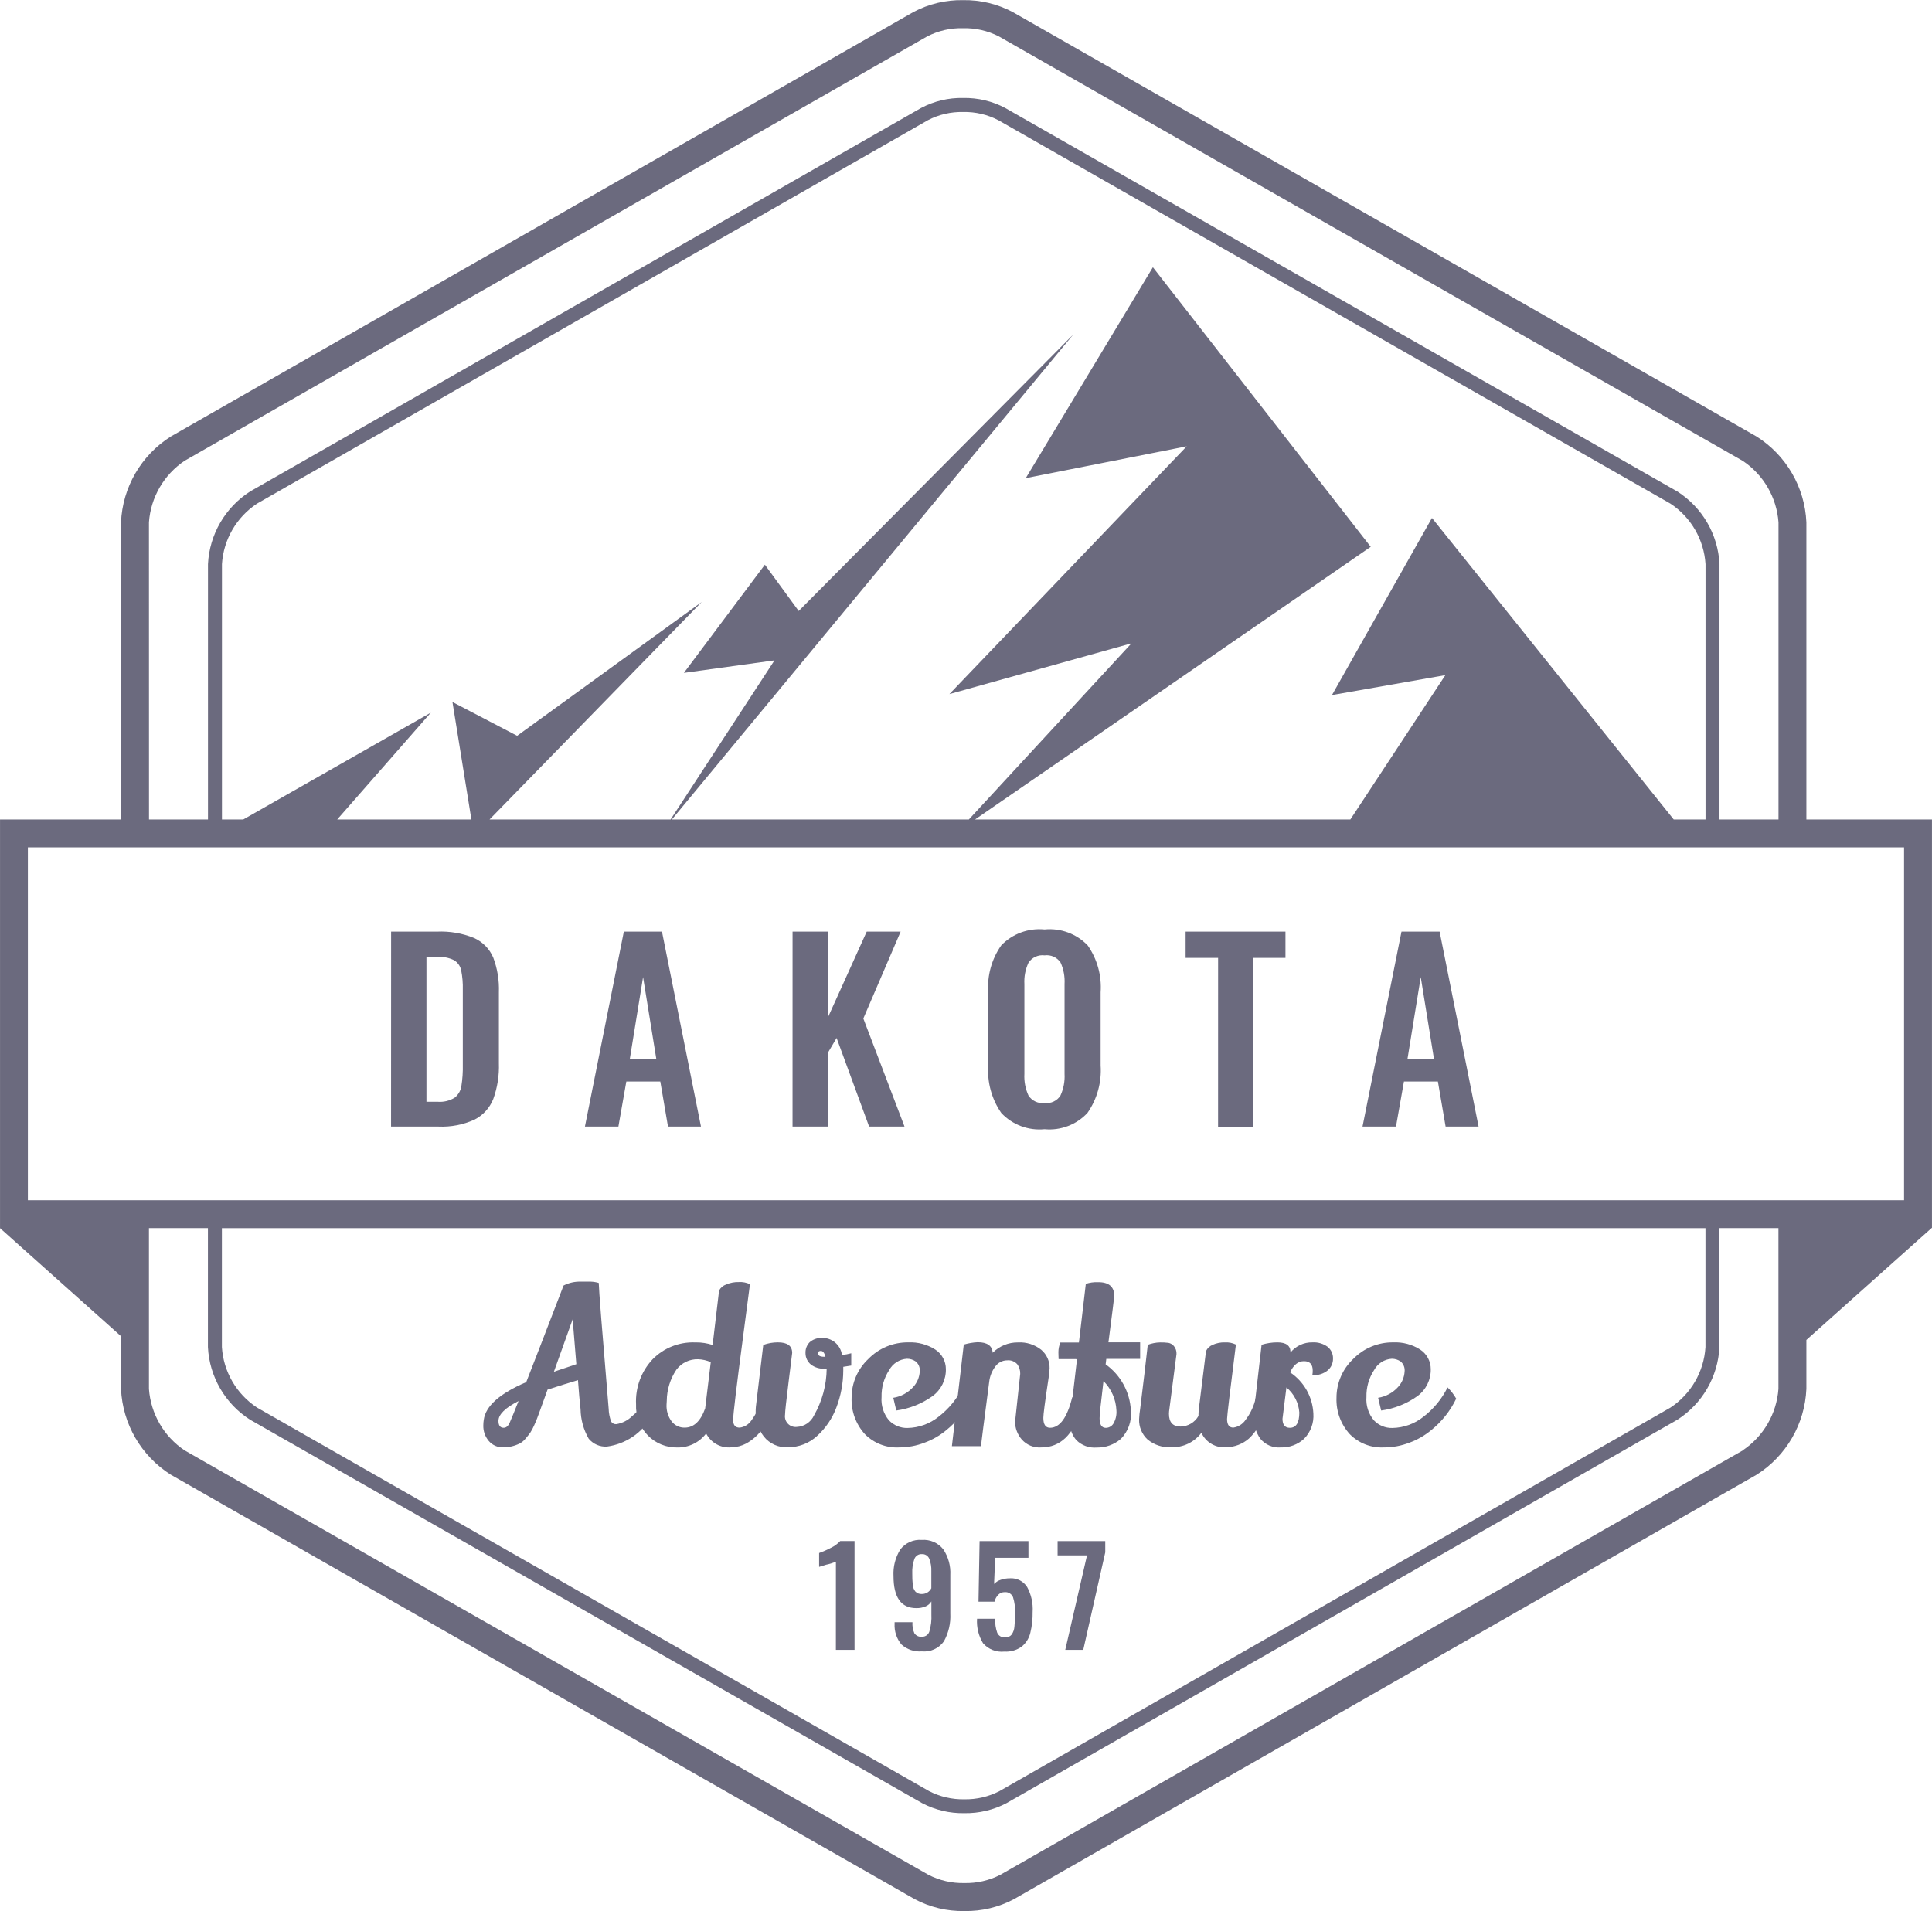
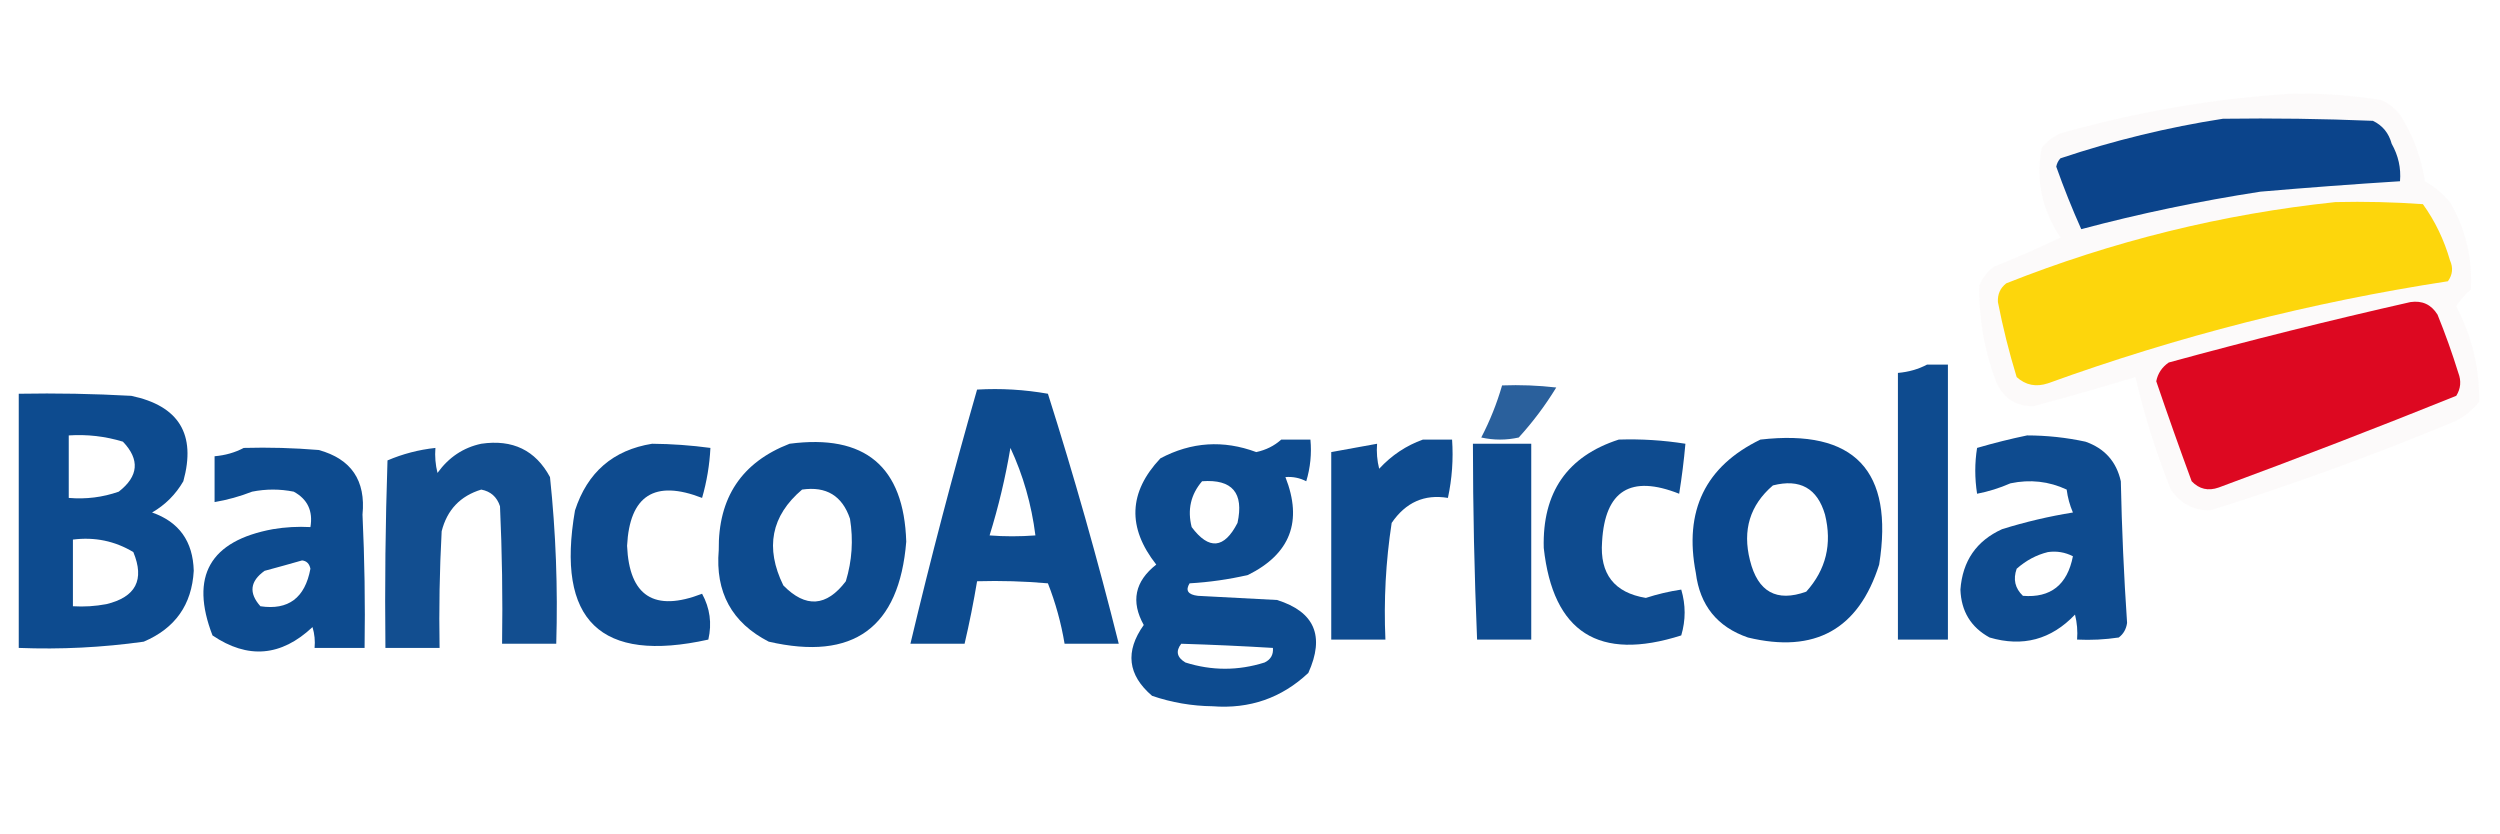
- <svg xmlns="http://www.w3.org/2000/svg" id="Group_40" data-name="Group 40" width="70.95" height="70.181" viewBox="0 0 70.95 70.181">
-   <g id="Group_35" data-name="Group 35" transform="translate(14.363 34.136)">
-     <path id="Path_63" data-name="Path 63" d="M-2283.251,2412.329h1.687a3.242,3.242,0,0,1,1.363.235,1.382,1.382,0,0,1,.7.716,3.274,3.274,0,0,1,.208,1.277v2.608a3.5,3.5,0,0,1-.208,1.316,1.453,1.453,0,0,1-.694.756,2.887,2.887,0,0,1-1.317.252h-1.741Zm1.706,6.249a1.035,1.035,0,0,0,.627-.149.675.675,0,0,0,.247-.42,4.433,4.433,0,0,0,.053-.8v-2.74a3.257,3.257,0,0,0-.061-.726.569.569,0,0,0-.261-.365,1.238,1.238,0,0,0-.624-.12h-.389v5.321Z" transform="translate(2283.251 -2412.25)" fill="#6b6a7e" />
-     <path id="Path_64" data-name="Path 64" d="M-2272.664,2412.329h1.4l1.432,7.159h-1.211l-.282-1.653h-1.248l-.291,1.653h-1.229Zm1.192,4.676-.486-3.006-.487,3.006Z" transform="translate(2281.211 -2412.25)" fill="#6b6a7e" />
-     <path id="Path_65" data-name="Path 65" d="M-2264.281,2412.329h1.3v3.147l1.423-3.147h1.246l-1.37,3.191,1.512,3.968h-1.3l-1.194-3.253-.318.54v2.713h-1.3Z" transform="translate(2279.024 -2412.25)" fill="#6b6a7e" />
-     <path id="Path_66" data-name="Path 66" d="M-2254.558,2418.966a2.738,2.738,0,0,1-.478-1.745v-2.687a2.669,2.669,0,0,1,.478-1.724,1.943,1.943,0,0,1,1.59-.583,1.933,1.933,0,0,1,1.582.583,2.675,2.675,0,0,1,.477,1.724v2.687a2.732,2.732,0,0,1-.482,1.742,1.906,1.906,0,0,1-1.578.6A1.919,1.919,0,0,1-2254.558,2418.966Zm2.174-.64a1.681,1.681,0,0,0,.15-.795v-3.3a1.681,1.681,0,0,0-.145-.787.61.61,0,0,0-.588-.266.615.615,0,0,0-.592.271,1.63,1.63,0,0,0-.15.782v3.3a1.681,1.681,0,0,0,.15.795.613.613,0,0,0,.592.274A.6.6,0,0,0-2252.384,2418.326Z" transform="translate(2276.965 -2412.227)" fill="#6b6a7e" />
-     <path id="Path_67" data-name="Path 67" d="M-2244.517,2413.293h-1.193v-.964h3.667v.964h-1.175v6.2h-1.3Z" transform="translate(2274.887 -2412.25)" fill="#6b6a7e" />
-     <path id="Path_68" data-name="Path 68" d="M-2235.92,2412.329h1.4l1.431,7.159h-1.211l-.283-1.653h-1.247l-.292,1.653h-1.229Zm1.193,4.676-.486-3.006-.487,3.006Z" transform="translate(2273.025 -2412.25)" fill="#6b6a7e" />
+ <svg xmlns="http://www.w3.org/2000/svg" version="1.1" width="600px" height="200px" style="shape-rendering:geometricPrecision; text-rendering:geometricPrecision; image-rendering:optimizeQuality; fill-rule:evenodd; clip-rule:evenodd">
+   <g>
+     <path style="opacity:0.906" fill="#fcfafa" d="M 549.5,22.5 C 556.881,22.314 564.214,22.814 571.5,24C 573.286,24.785 574.786,25.951 576,27.5C 579.127,32.419 581.127,37.752 582,43.5C 584.292,44.79 586.292,46.456 588,48.5C 591.799,55.064 593.466,62.064 593,69.5C 591.647,70.685 590.48,72.019 589.5,73.5C 593.312,80.755 595.146,88.421 595,96.5C 593.457,98.378 591.624,99.878 589.5,101C 570.135,109.065 550.468,116.232 530.5,122.5C 526.442,122.554 523.276,120.888 521,117.5C 517.448,108.681 514.615,99.681 512.5,90.5C 504.366,92.986 496.2,95.319 488,97.5C 483.679,97.517 480.679,95.517 479,91.5C 476.215,84.041 474.882,76.374 475,68.5C 475.785,66.714 476.951,65.214 478.5,64C 483.95,61.853 489.284,59.52 494.5,57C 490.031,50.309 488.531,43.143 490,35.5C 491.214,33.951 492.714,32.785 494.5,32C 512.639,26.866 530.973,23.7 549.5,22.5 Z" />
  </g>
-   <g id="Group_37" data-name="Group 37" transform="translate(17.743 47.076)">
-     <g id="Group_36" data-name="Group 36">
-       <path id="Path_69" data-name="Path 69" d="M-2274.355,2434.927a.8.8,0,0,1-.67-.288,2.237,2.237,0,0,1-.3-1.083c-.032-.273-.063-.629-.095-1.069q-.555.167-1.117.349l-.269.745c-.054.142-.091.244-.111.3s-.06.152-.115.274a1.755,1.755,0,0,1-.143.266c-.039.054-.095.125-.166.209a.686.686,0,0,1-.218.183,1.335,1.335,0,0,1-.61.142.662.662,0,0,1-.527-.234.846.846,0,0,1-.2-.574,1.294,1.294,0,0,1,.016-.2q.1-.76,1.56-1.386.413-1.053,1.371-3.549a1.3,1.3,0,0,1,.641-.142h.361a1.185,1.185,0,0,1,.29.047q.007.372.364,4.618a1.508,1.508,0,0,0,.087.463.2.2,0,0,0,.19.107,1.076,1.076,0,0,0,.59-.3,3.234,3.234,0,0,0,.661-.752l.221.539-.189.253A2.224,2.224,0,0,1-2274.355,2434.927Zm-3.985-.943c0,.17.064.253.19.253.1,0,.172-.068.23-.205s.174-.406.317-.776Q-2278.339,2433.63-2278.34,2433.984Zm2.725-3.731-.689,1.926q.554-.19.824-.277Z" transform="translate(2278.902 -2428.876)" fill="#6b6a7e" />
-       <path id="Path_70" data-name="Path 70" d="M-2268.367,2428.977a1.092,1.092,0,0,1,.467-.09.823.823,0,0,1,.408.079q-.079.618-.254,1.94-.364,2.764-.364,3.046t.238.282a.6.6,0,0,0,.427-.257,2.455,2.455,0,0,0,.4-.844,1.174,1.174,0,0,1,.309.467,1.811,1.811,0,0,1-.9,1.22,1.2,1.2,0,0,1-.522.135.936.936,0,0,1-.943-.507,1.292,1.292,0,0,1-1.054.514,1.475,1.475,0,0,1-1.081-.435,1.545,1.545,0,0,1-.439-1.149,2.254,2.254,0,0,1,.609-1.656,2.078,2.078,0,0,1,1.545-.619h.048a1.929,1.929,0,0,1,.61.095l.237-2A.464.464,0,0,1-2268.367,2428.977Zm-1.027,2.745a.959.959,0,0,0-.8.384,2.092,2.092,0,0,0-.353,1.145,1.143,1.143,0,0,0-.008.135.951.951,0,0,0,.186.618.589.589,0,0,0,.479.23q.5,0,.753-.706l.206-1.7A1.279,1.279,0,0,0-2269.393,2431.722Z" transform="translate(2277.29 -2428.878)" fill="#6b6a7e" />
-       <path id="Path_71" data-name="Path 71" d="M-2263.061,2434.087a2.661,2.661,0,0,1-.714,1.049,1.554,1.554,0,0,1-1.057.408,1.049,1.049,0,0,1-.892-.392,1.45,1.45,0,0,1-.3-.9c0-.068,0-.137.009-.205l.27-2.259a1.527,1.527,0,0,1,.539-.095q.522,0,.523.388,0,.016-.131,1.058c-.087.694-.131,1.1-.131,1.208a.392.392,0,0,0,.436.451.731.731,0,0,0,.626-.419,3.538,3.538,0,0,0,.467-1.72h-.071a.751.751,0,0,1-.507-.15.536.536,0,0,1-.2-.42.534.534,0,0,1,.151-.4.641.641,0,0,1,.435-.158.719.719,0,0,1,.753.626,2.26,2.26,0,0,0,.341-.063v.451l-.293.047v.135A3.832,3.832,0,0,1-2263.061,2434.087Zm-.678-2c0,.09.077.135.23.135h.047c-.036-.142-.092-.214-.166-.214S-2263.739,2432.038-2263.739,2432.09Z" transform="translate(2276.032 -2429.469)" fill="#6b6a7e" />
-       <path id="Path_72" data-name="Path 72" d="M-2259.233,2433.38a.909.909,0,0,0,.242-.567.421.421,0,0,0-.147-.373.566.566,0,0,0-.321-.1.8.8,0,0,0-.654.416,1.726,1.726,0,0,0-.28.99,1.186,1.186,0,0,0,.273.856.909.909,0,0,0,.678.28,1.873,1.873,0,0,0,1.141-.411,3.094,3.094,0,0,0,.887-1.078,1.862,1.862,0,0,1,.317.413,3.377,3.377,0,0,1-.927,1.164,2.723,2.723,0,0,1-.787.451,2.584,2.584,0,0,1-.939.175,1.643,1.643,0,0,1-1.251-.483,1.874,1.874,0,0,1-.492-1.339,1.948,1.948,0,0,1,.614-1.426,2.015,2.015,0,0,1,1.469-.61,1.7,1.7,0,0,1,.991.265.856.856,0,0,1,.388.718,1.2,1.2,0,0,1-.486.989,2.988,2.988,0,0,1-1.335.531l-.11-.467A1.24,1.24,0,0,0-2259.233,2433.38Z" transform="translate(2275.024 -2429.514)" fill="#6b6a7e" />
-       <path id="Path_73" data-name="Path 73" d="M-2254.435,2434.66l.19-1.766a.561.561,0,0,0-.11-.356.44.44,0,0,0-.369-.142.535.535,0,0,0-.435.226,1.146,1.146,0,0,0-.225.565c-.19,1.448-.291,2.234-.3,2.362h-1.07l.436-3.731a2.2,2.2,0,0,1,.507-.088c.354,0,.538.13.555.388a1.287,1.287,0,0,1,.93-.38,1.254,1.254,0,0,1,.852.27.865.865,0,0,1,.308.682,3.268,3.268,0,0,1-.047.419q-.182,1.2-.183,1.4,0,.364.246.364.539,0,.816-1.125a1.439,1.439,0,0,1,.325.452q-.421,1.393-1.458,1.394a.872.872,0,0,1-.729-.3A1.013,1.013,0,0,1-2254.435,2434.66Z" transform="translate(2273.968 -2429.512)" fill="#6b6a7e" />
-       <path id="Path_74" data-name="Path 74" d="M-2249.669,2429.4q0,.048-.214,1.7h1.164v.61h-1.243l-.024.2a2.215,2.215,0,0,1,.927,1.7,1.3,1.3,0,0,1-.368,1.037,1.31,1.31,0,0,1-.884.317.947.947,0,0,1-.752-.273.973.973,0,0,1-.237-.662,1.28,1.28,0,0,1,.015-.189l.246-2.107-.032-.016h-.642c0-.052-.008-.138-.008-.257a.936.936,0,0,1,.072-.353h.682l.253-2.154a1.282,1.282,0,0,1,.444-.062C-2249.87,2428.887-2249.669,2429.057-2249.669,2429.4Zm.079,4.2a1.619,1.619,0,0,0-.475-1.076q-.143,1.178-.143,1.362c0,.238.077.356.229.356a.33.33,0,0,0,.277-.154A.839.839,0,0,0-2249.59,2433.6Z" transform="translate(2272.846 -2428.878)" fill="#6b6a7e" />
-       <path id="Path_75" data-name="Path 75" d="M-2244.353,2431.819q-.324,2.566-.325,2.732,0,.318.23.318a.65.65,0,0,0,.448-.282,2.077,2.077,0,0,0,.384-.843,1.523,1.523,0,0,1,.317.443,1.905,1.905,0,0,1-.578,1.085,1.293,1.293,0,0,1-.816.317.917.917,0,0,1-.927-.531,1.322,1.322,0,0,1-1.1.531,1.251,1.251,0,0,1-.879-.285.968.968,0,0,1-.309-.745,3.231,3.231,0,0,1,.04-.387q.182-1.474.278-2.344a1.351,1.351,0,0,1,.451-.088,2.16,2.16,0,0,1,.309.016.344.344,0,0,1,.2.119.419.419,0,0,1,.095.293l-.261,2.02a1.1,1.1,0,0,0-.016.174q0,.467.427.468a.771.771,0,0,0,.657-.389c0-.057,0-.15.016-.277l.261-2.107a.463.463,0,0,1,.238-.226,1.017,1.017,0,0,1,.456-.092A.812.812,0,0,1-2244.353,2431.819Z" transform="translate(2271.997 -2429.514)" fill="#6b6a7e" />
-       <path id="Path_76" data-name="Path 76" d="M-2240.324,2432.776q0-.347-.321-.347c-.215,0-.384.137-.51.411a1.924,1.924,0,0,1,.855,1.513,1.2,1.2,0,0,1-.341.926,1.206,1.206,0,0,1-.855.317.877.877,0,0,1-.753-.32,1.327,1.327,0,0,1-.238-.812c0-.1,0-.174.008-.223l.277-2.415a1.961,1.961,0,0,1,.578-.088c.322,0,.483.12.483.357v.016a1.013,1.013,0,0,1,.808-.373.858.858,0,0,1,.554.162.534.534,0,0,1,.2.432.548.548,0,0,1-.2.439.785.785,0,0,1-.527.171h-.032A.9.9,0,0,0-2240.324,2432.776Zm-.966.618q-.144,1.143-.144,1.15c0,.222.09.332.27.332.232,0,.348-.187.348-.561A1.311,1.311,0,0,0-2241.29,2433.394Z" transform="translate(2270.789 -2429.514)" fill="#6b6a7e" />
-       <path id="Path_77" data-name="Path 77" d="M-2236.322,2433.38a.909.909,0,0,0,.242-.567.423.423,0,0,0-.146-.373.567.567,0,0,0-.321-.1.793.793,0,0,0-.653.416,1.724,1.724,0,0,0-.281.99,1.185,1.185,0,0,0,.274.856.9.9,0,0,0,.677.28,1.875,1.875,0,0,0,1.141-.411,3.087,3.087,0,0,0,.887-1.078,1.855,1.855,0,0,1,.317.413,3.352,3.352,0,0,1-.927,1.164,2.72,2.72,0,0,1-.787.451,2.583,2.583,0,0,1-.939.175,1.646,1.646,0,0,1-1.252-.483,1.877,1.877,0,0,1-.491-1.339,1.95,1.95,0,0,1,.614-1.426,2.015,2.015,0,0,1,1.47-.61,1.7,1.7,0,0,1,.99.265.857.857,0,0,1,.388.718,1.2,1.2,0,0,1-.487.989,2.988,2.988,0,0,1-1.335.531l-.111-.467A1.24,1.24,0,0,0-2236.322,2433.38Z" transform="translate(2269.919 -2429.514)" fill="#6b6a7e" />
-     </g>
+   <g>
+     <path style="opacity:1" fill="#0b448b" d="M 533.5,28.5 C 545.505,28.334 557.505,28.5 569.5,29C 571.815,30.109 573.315,31.943 574,34.5C 575.608,37.351 576.274,40.351 576,43.5C 564.879,44.2 553.712,45.033 542.5,46C 527.867,48.259 513.534,51.259 499.5,55C 497.309,50.097 495.309,45.097 493.5,40C 493.645,39.228 493.978,38.561 494.5,38C 507.33,33.708 520.33,30.542 533.5,28.5 Z" />
  </g>
-   <g id="Group_38" data-name="Group 38" transform="translate(30.082 56.555)">
-     <path id="Path_78" data-name="Path 78" d="M-2262.41,2441.884a1.8,1.8,0,0,1-.361.113c-.167.049-.253.076-.256.079v-.509a3.282,3.282,0,0,0,.431-.19,1.116,1.116,0,0,0,.343-.249h.527v3.995h-.685Z" transform="translate(2263.026 -2441.085)" fill="#6b6a7e" />
-     <path id="Path_79" data-name="Path 79" d="M-2259.223,2444.911a1.1,1.1,0,0,1-.249-.758v-.059h.656a.855.855,0,0,0,.072.41.293.293,0,0,0,.278.124.272.272,0,0,0,.269-.186,1.86,1.86,0,0,0,.076-.638v-.473a.445.445,0,0,1-.212.183.827.827,0,0,1-.341.064q-.837,0-.838-1.174a1.673,1.673,0,0,1,.249-.979.9.9,0,0,1,.791-.352.915.915,0,0,1,.79.348,1.554,1.554,0,0,1,.256.939v1.415a1.91,1.91,0,0,1-.234,1.021.887.887,0,0,1-.812.37A.992.992,0,0,1-2259.223,2444.911Zm1.1-2.069v-.621a1.13,1.13,0,0,0-.076-.458.276.276,0,0,0-.274-.169.274.274,0,0,0-.273.181,1.385,1.385,0,0,0-.077.525,3.688,3.688,0,0,0,.018.422.457.457,0,0,0,.093.244.3.3,0,0,0,.244.093A.382.382,0,0,0-2258.121,2442.843Z" transform="translate(2262.243 -2441.072)" fill="#6b6a7e" />
-     <path id="Path_80" data-name="Path 80" d="M-2255.346,2444.88a1.534,1.534,0,0,1-.219-.9h.666a1.36,1.36,0,0,0,.074.513.286.286,0,0,0,.291.173.283.283,0,0,0,.241-.106.59.59,0,0,0,.1-.287,4.133,4.133,0,0,0,.023-.5,1.688,1.688,0,0,0-.074-.582.3.3,0,0,0-.306-.187.32.32,0,0,0-.234.094.548.548,0,0,0-.141.256h-.587l.04-2.224h1.794v.612h-1.222l-.04.961a.574.574,0,0,1,.242-.151,1.023,1.023,0,0,1,.345-.056.69.69,0,0,1,.629.323,1.693,1.693,0,0,1,.2.909,3.015,3.015,0,0,1-.086.775.928.928,0,0,1-.314.5.989.989,0,0,1-.641.184A.911.911,0,0,1-2255.346,2444.88Z" transform="translate(2261.364 -2441.085)" fill="#6b6a7e" />
-     <path id="Path_81" data-name="Path 81" d="M-2250.678,2441.653h-1.08v-.524h1.75v.414l-.808,3.581h-.661Z" transform="translate(2260.515 -2441.085)" fill="#6b6a7e" />
+   <g>
+     <path style="opacity:1" fill="#fdd60c" d="M 560.5,48.5 C 567.508,48.334 574.508,48.5 581.5,49C 584.42,53.067 586.586,57.567 588,62.5C 588.798,64.259 588.631,65.925 587.5,67.5C 554.71,72.531 522.71,80.698 491.5,92C 488.653,92.944 486.153,92.444 484,90.5C 482.186,84.578 480.686,78.578 479.5,72.5C 479.39,70.626 480.056,69.126 481.5,68C 507.059,57.86 533.392,51.36 560.5,48.5 Z" />
  </g>
-   <g id="Group_39" data-name="Group 39" transform="translate(0)">
-     <path id="Path_82" data-name="Path 82" d="M-2235.395,2398.4v-10.914a3.931,3.931,0,0,0-1.829-3.15l-27.318-15.589h0a3.751,3.751,0,0,0-1.823-.437,3.746,3.746,0,0,0-1.826.438l-27.269,15.588a3.932,3.932,0,0,0-1.828,3.151V2398.4h-4.443v15.01l4.443,3.969v1.938a3.934,3.934,0,0,0,1.828,3.148l27.32,15.59a3.739,3.739,0,0,0,1.823.435,3.727,3.727,0,0,0,1.824-.437l27.271-15.587a3.932,3.932,0,0,0,1.827-3.15v-1.8l4.6-4.111h.012V2398.4Zm-60.867-10.914a2.979,2.979,0,0,1,1.311-2.26l27.271-15.585a2.712,2.712,0,0,1,1.316-.3,2.737,2.737,0,0,1,1.313.3l27.319,15.589a2.976,2.976,0,0,1,1.313,2.259V2398.4h-2.167v-9.379a3.354,3.354,0,0,0-1.549-2.666l-24.682-14.085a3.158,3.158,0,0,0-1.543-.367,3.145,3.145,0,0,0-1.548.368l-24.638,14.083a3.364,3.364,0,0,0-1.548,2.667v9.379h-2.166Zm55.994,10.914-8.877-11.073-3.672,6.505,4.164-.732-3.488,5.3h-13.782l14.529-10.013-8-10.268-4.668,7.746,5.91-1.169-8.714,9.1,6.686-1.864-5.972,6.469h-10.906l14.743-17.814-10.086,10.157-1.242-1.7-2.974,3.973,3.327-.459-3.814,5.842h-6.649l7.79-7.986-6.778,4.914-2.375-1.241.695,4.313h-4.926l3.437-3.922-6.887,3.922h-.784v-9.379a2.881,2.881,0,0,1,1.289-2.221l24.638-14.082a2.665,2.665,0,0,1,1.293-.3,2.659,2.659,0,0,1,1.289.3l.129-.223-.128.223,24.683,14.083a2.88,2.88,0,0,1,1.289,2.22v9.379Zm-60.44,1.025h68.9v12.959h-68.9Zm7.125,13.985h54.482v4.372a2.876,2.876,0,0,1-1.289,2.221l-24.639,14.084a2.707,2.707,0,0,1-1.291.3,2.7,2.7,0,0,1-1.291-.3L-2292.293,2420a2.874,2.874,0,0,1-1.29-2.22Zm55.851,8.165-27.27,15.588a2.757,2.757,0,0,1-1.315.3,2.761,2.761,0,0,1-1.315-.3l-27.318-15.589a2.974,2.974,0,0,1-1.312-2.258v-5.908h2.166v4.372a3.362,3.362,0,0,0,1.548,2.666l24.684,14.085a3.194,3.194,0,0,0,1.544.365,3.208,3.208,0,0,0,1.546-.365l24.638-14.083a3.36,3.36,0,0,0,1.548-2.667v-4.372h2.167v5.908A2.977,2.977,0,0,1-2237.732,2421.57Z" transform="translate(2301.732 -2368.305)" fill="#6b6a7e" />
+   <g>
+     <path style="opacity:1" fill="#dd0821" d="M 578.5,72.5 C 581.325,72.081 583.491,73.081 585,75.5C 586.864,80.091 588.53,84.757 590,89.5C 590.743,91.441 590.576,93.274 589.5,95C 570.611,102.611 551.611,109.944 532.5,117C 529.975,117.896 527.808,117.396 526,115.5C 523.066,107.532 520.233,99.532 517.5,91.5C 517.876,89.617 518.876,88.117 520.5,87C 539.857,81.702 559.19,76.868 578.5,72.5 Z" />
+   </g>
+   <g>
+     <path style="opacity:0.943" fill="#004189" d="M 462.5,87.5 C 464.167,87.5 465.833,87.5 467.5,87.5C 467.5,109.5 467.5,131.5 467.5,153.5C 463.5,153.5 459.5,153.5 455.5,153.5C 455.5,132.167 455.5,110.833 455.5,89.5C 458.067,89.278 460.401,88.612 462.5,87.5 Z" />
+   </g>
+   <g>
+     <path style="opacity:0.839" fill="#014189" d="M 360.5,92.5 C 364.846,92.334 369.179,92.501 373.5,93C 370.885,97.283 367.885,101.283 364.5,105C 361.5,105.667 358.5,105.667 355.5,105C 357.586,100.996 359.252,96.829 360.5,92.5 Z" />
+   </g>
+   <g>
+     <path style="opacity:0.947" fill="#004189" d="M 234.5,93.5 C 240.206,93.171 245.872,93.505 251.5,94.5C 257.793,114.341 263.46,134.341 268.5,154.5C 264.167,154.5 259.833,154.5 255.5,154.5C 254.671,149.514 253.337,144.681 251.5,140C 245.843,139.501 240.176,139.334 234.5,139.5C 233.659,144.532 232.659,149.532 231.5,154.5C 227.167,154.5 222.833,154.5 218.5,154.5C 223.364,134.044 228.697,113.711 234.5,93.5 Z M 242.5,107.5 C 245.566,114.082 247.566,121.082 248.5,128.5C 244.704,128.782 241.037,128.782 237.5,128.5C 239.641,121.604 241.307,114.604 242.5,107.5 Z" />
+   </g>
+   <g>
+     <path style="opacity:0.948" fill="#004189" d="M 4.5,94.5 C 13.506,94.334 22.506,94.5 31.5,95C 42.95,97.4 47.116,104.233 44,115.5C 42.167,118.667 39.667,121.167 36.5,123C 42.982,125.26 46.315,129.927 46.5,137C 46.042,145.131 42.042,150.797 34.5,154C 24.566,155.395 14.566,155.895 4.5,155.5C 4.5,135.167 4.5,114.833 4.5,94.5 Z M 16.5,104.5 C 20.936,104.21 25.27,104.71 29.5,106C 33.601,110.294 33.268,114.294 28.5,118C 24.637,119.354 20.637,119.854 16.5,119.5C 16.5,114.5 16.5,109.5 16.5,104.5 Z M 17.5,129.5 C 22.734,128.835 27.568,129.835 32,132.5C 34.759,139.148 32.592,143.314 25.5,145C 22.854,145.497 20.187,145.664 17.5,145.5C 17.5,140.167 17.5,134.833 17.5,129.5 Z" />
+   </g>
+   <g>
+     <path style="opacity:0.945" fill="#004189" d="M 486.5,104.5 C 491.215,104.506 495.882,105.006 500.5,106C 505.099,107.598 507.932,110.765 509,115.5C 509.232,126.853 509.732,138.186 510.5,149.5C 510.291,150.994 509.624,152.161 508.5,153C 505.183,153.498 501.85,153.665 498.5,153.5C 498.662,151.473 498.495,149.473 498,147.5C 492.288,153.509 485.455,155.342 477.5,153C 473.017,150.544 470.684,146.711 470.5,141.5C 471.008,134.63 474.342,129.797 480.5,127C 486.073,125.262 491.74,123.929 497.5,123C 496.751,121.266 496.251,119.433 496,117.5C 491.729,115.504 487.229,115.004 482.5,116C 479.904,117.136 477.237,117.969 474.5,118.5C 473.921,114.762 473.921,111.096 474.5,107.5C 478.582,106.311 482.582,105.311 486.5,104.5 Z M 491.5,132.5 C 493.604,132.201 495.604,132.534 497.5,133.5C 496.158,140.368 492.158,143.535 485.5,143C 483.604,141.192 483.104,139.025 484,136.5C 486.255,134.501 488.755,133.168 491.5,132.5 Z" />
+   </g>
+   <g>
+     <path style="opacity:0.947" fill="#004189" d="M 307.5,105.5 C 309.833,105.5 312.167,105.5 314.5,105.5C 314.82,108.898 314.487,112.232 313.5,115.5C 311.929,114.691 310.262,114.357 308.5,114.5C 312.684,125.118 309.684,132.951 299.5,138C 294.896,139.061 290.229,139.727 285.5,140C 284.448,141.716 285.114,142.716 287.5,143C 293.833,143.333 300.167,143.667 306.5,144C 315.504,146.824 318.004,152.657 314,161.5C 307.586,167.526 299.92,170.193 291,169.5C 286.031,169.439 281.197,168.606 276.5,167C 270.648,161.999 269.981,156.332 274.5,150C 271.358,144.362 272.358,139.529 277.5,135.5C 270.512,126.617 270.845,118.117 278.5,110C 285.936,106.057 293.603,105.557 301.5,108.5C 303.836,107.999 305.836,106.999 307.5,105.5 Z M 288.5,115.5 C 295.745,114.963 298.578,118.296 297,125.5C 293.814,131.717 290.147,132.05 286,126.5C 284.946,122.345 285.78,118.678 288.5,115.5 Z M 283.5,154.5 C 290.84,154.723 298.173,155.056 305.5,155.5C 305.64,157.124 304.973,158.29 303.5,159C 297.167,161 290.833,161 284.5,159C 282.452,157.774 282.119,156.274 283.5,154.5 Z" />
+   </g>
+   <g>
+     <path style="opacity:0.944" fill="#004189" d="M 341.5,105.5 C 343.833,105.5 346.167,105.5 348.5,105.5C 348.827,110.214 348.493,114.88 347.5,119.5C 341.872,118.556 337.372,120.556 334,125.5C 332.583,134.752 332.083,144.085 332.5,153.5C 328.167,153.5 323.833,153.5 319.5,153.5C 319.5,138.5 319.5,123.5 319.5,108.5C 323.167,107.833 326.833,107.167 330.5,106.5C 330.338,108.527 330.505,110.527 331,112.5C 333.998,109.262 337.498,106.929 341.5,105.5 Z" />
+   </g>
+   <g>
+     <path style="opacity:0.945" fill="#004189" d="M 388.5,105.5 C 393.88,105.324 399.213,105.658 404.5,106.5C 404.142,110.509 403.642,114.509 403,118.5C 391.367,113.889 385.201,117.723 384.5,130C 383.923,137.749 387.423,142.249 395,143.5C 397.791,142.594 400.624,141.927 403.5,141.5C 404.586,145.178 404.586,148.845 403.5,152.5C 383.729,158.799 372.729,151.799 370.5,131.5C 370.141,118.163 376.141,109.496 388.5,105.5 Z" />
+   </g>
+   <g>
+     <path style="opacity:0.955" fill="#004089" d="M 422.5,105.5 C 445.085,102.92 454.585,112.92 451,135.5C 446.065,151.056 435.565,156.889 419.5,153C 412.138,150.458 407.972,145.292 407,137.5C 404.104,122.59 409.271,111.923 422.5,105.5 Z M 425.5,116.5 C 431.991,114.845 436.158,117.178 438,123.5C 439.745,130.564 438.245,136.731 433.5,142C 426.378,144.567 421.878,142.067 420,134.5C 418.15,127.224 419.984,121.224 425.5,116.5 Z" />
+   </g>
+   <g>
+     <path style="opacity:0.929" fill="#004188" d="M 115.5,106.5 C 123.03,105.393 128.53,108.06 132,114.5C 133.403,127.782 133.903,141.115 133.5,154.5C 129.167,154.5 124.833,154.5 120.5,154.5C 120.667,143.495 120.5,132.495 120,121.5C 119.266,119.264 117.766,117.931 115.5,117.5C 110.468,119.032 107.302,122.366 106,127.5C 105.5,136.827 105.334,146.161 105.5,155.5C 101.167,155.5 96.833,155.5 92.5,155.5C 92.333,140.496 92.5,125.496 93,110.5C 96.668,108.932 100.501,107.932 104.5,107.5C 104.338,109.527 104.505,111.527 105,113.5C 107.701,109.748 111.201,107.415 115.5,106.5 Z" />
+   </g>
+   <g>
+     <path style="opacity:0.943" fill="#004189" d="M 156.5,106.5 C 161.193,106.54 165.859,106.873 170.5,107.5C 170.299,111.574 169.632,115.574 168.5,119.5C 157.111,115.07 151.111,118.903 150.5,131C 151.027,143.107 157.027,146.94 168.5,142.5C 170.39,145.952 170.89,149.618 170,153.5C 144.081,159.251 133.414,148.917 138,122.5C 140.98,113.346 147.146,108.013 156.5,106.5 Z" />
+   </g>
+   <g>
+     <path style="opacity:0.946" fill="#004189" d="M 189.5,106.5 C 207.608,104.119 216.941,111.952 217.5,130C 215.819,150.67 204.819,158.67 184.5,154C 175.633,149.454 171.633,142.12 172.5,132C 172.342,119.45 178.009,110.95 189.5,106.5 Z M 192.5,117.5 C 198.308,116.652 202.142,118.985 204,124.5C 204.826,129.589 204.492,134.589 203,139.5C 198.353,145.632 193.353,145.965 188,140.5C 183.576,131.471 185.076,123.804 192.5,117.5 Z" />
+   </g>
+   <g>
+     <path style="opacity:0.943" fill="#004189" d="M 353.5,106.5 C 358.167,106.5 362.833,106.5 367.5,106.5C 367.5,122.167 367.5,137.833 367.5,153.5C 363.167,153.5 358.833,153.5 354.5,153.5C 353.844,137.842 353.511,122.175 353.5,106.5 Z" />
+   </g>
+   <g>
+     <path style="opacity:0.947" fill="#004189" d="M 58.5,107.5 C 64.509,107.334 70.509,107.501 76.5,108C 84.31,110.158 87.81,115.324 87,123.5C 87.5,134.161 87.666,144.828 87.5,155.5C 83.5,155.5 79.5,155.5 75.5,155.5C 75.66,153.801 75.493,152.134 75,150.5C 67.481,157.576 59.481,158.243 51,152.5C 45.524,138.295 50.357,129.795 65.5,127C 68.482,126.502 71.482,126.335 74.5,126.5C 75.155,122.645 73.821,119.812 70.5,118C 67.167,117.333 63.833,117.333 60.5,118C 57.568,119.145 54.568,119.978 51.5,120.5C 51.5,116.833 51.5,113.167 51.5,109.5C 54.067,109.279 56.401,108.612 58.5,107.5 Z M 72.5,134.5 C 73.586,134.62 74.253,135.287 74.5,136.5C 73.202,143.499 69.202,146.499 62.5,145.5C 59.665,142.329 59.998,139.496 63.5,137C 66.628,136.159 69.628,135.325 72.5,134.5 Z" />
  </g>
</svg>
